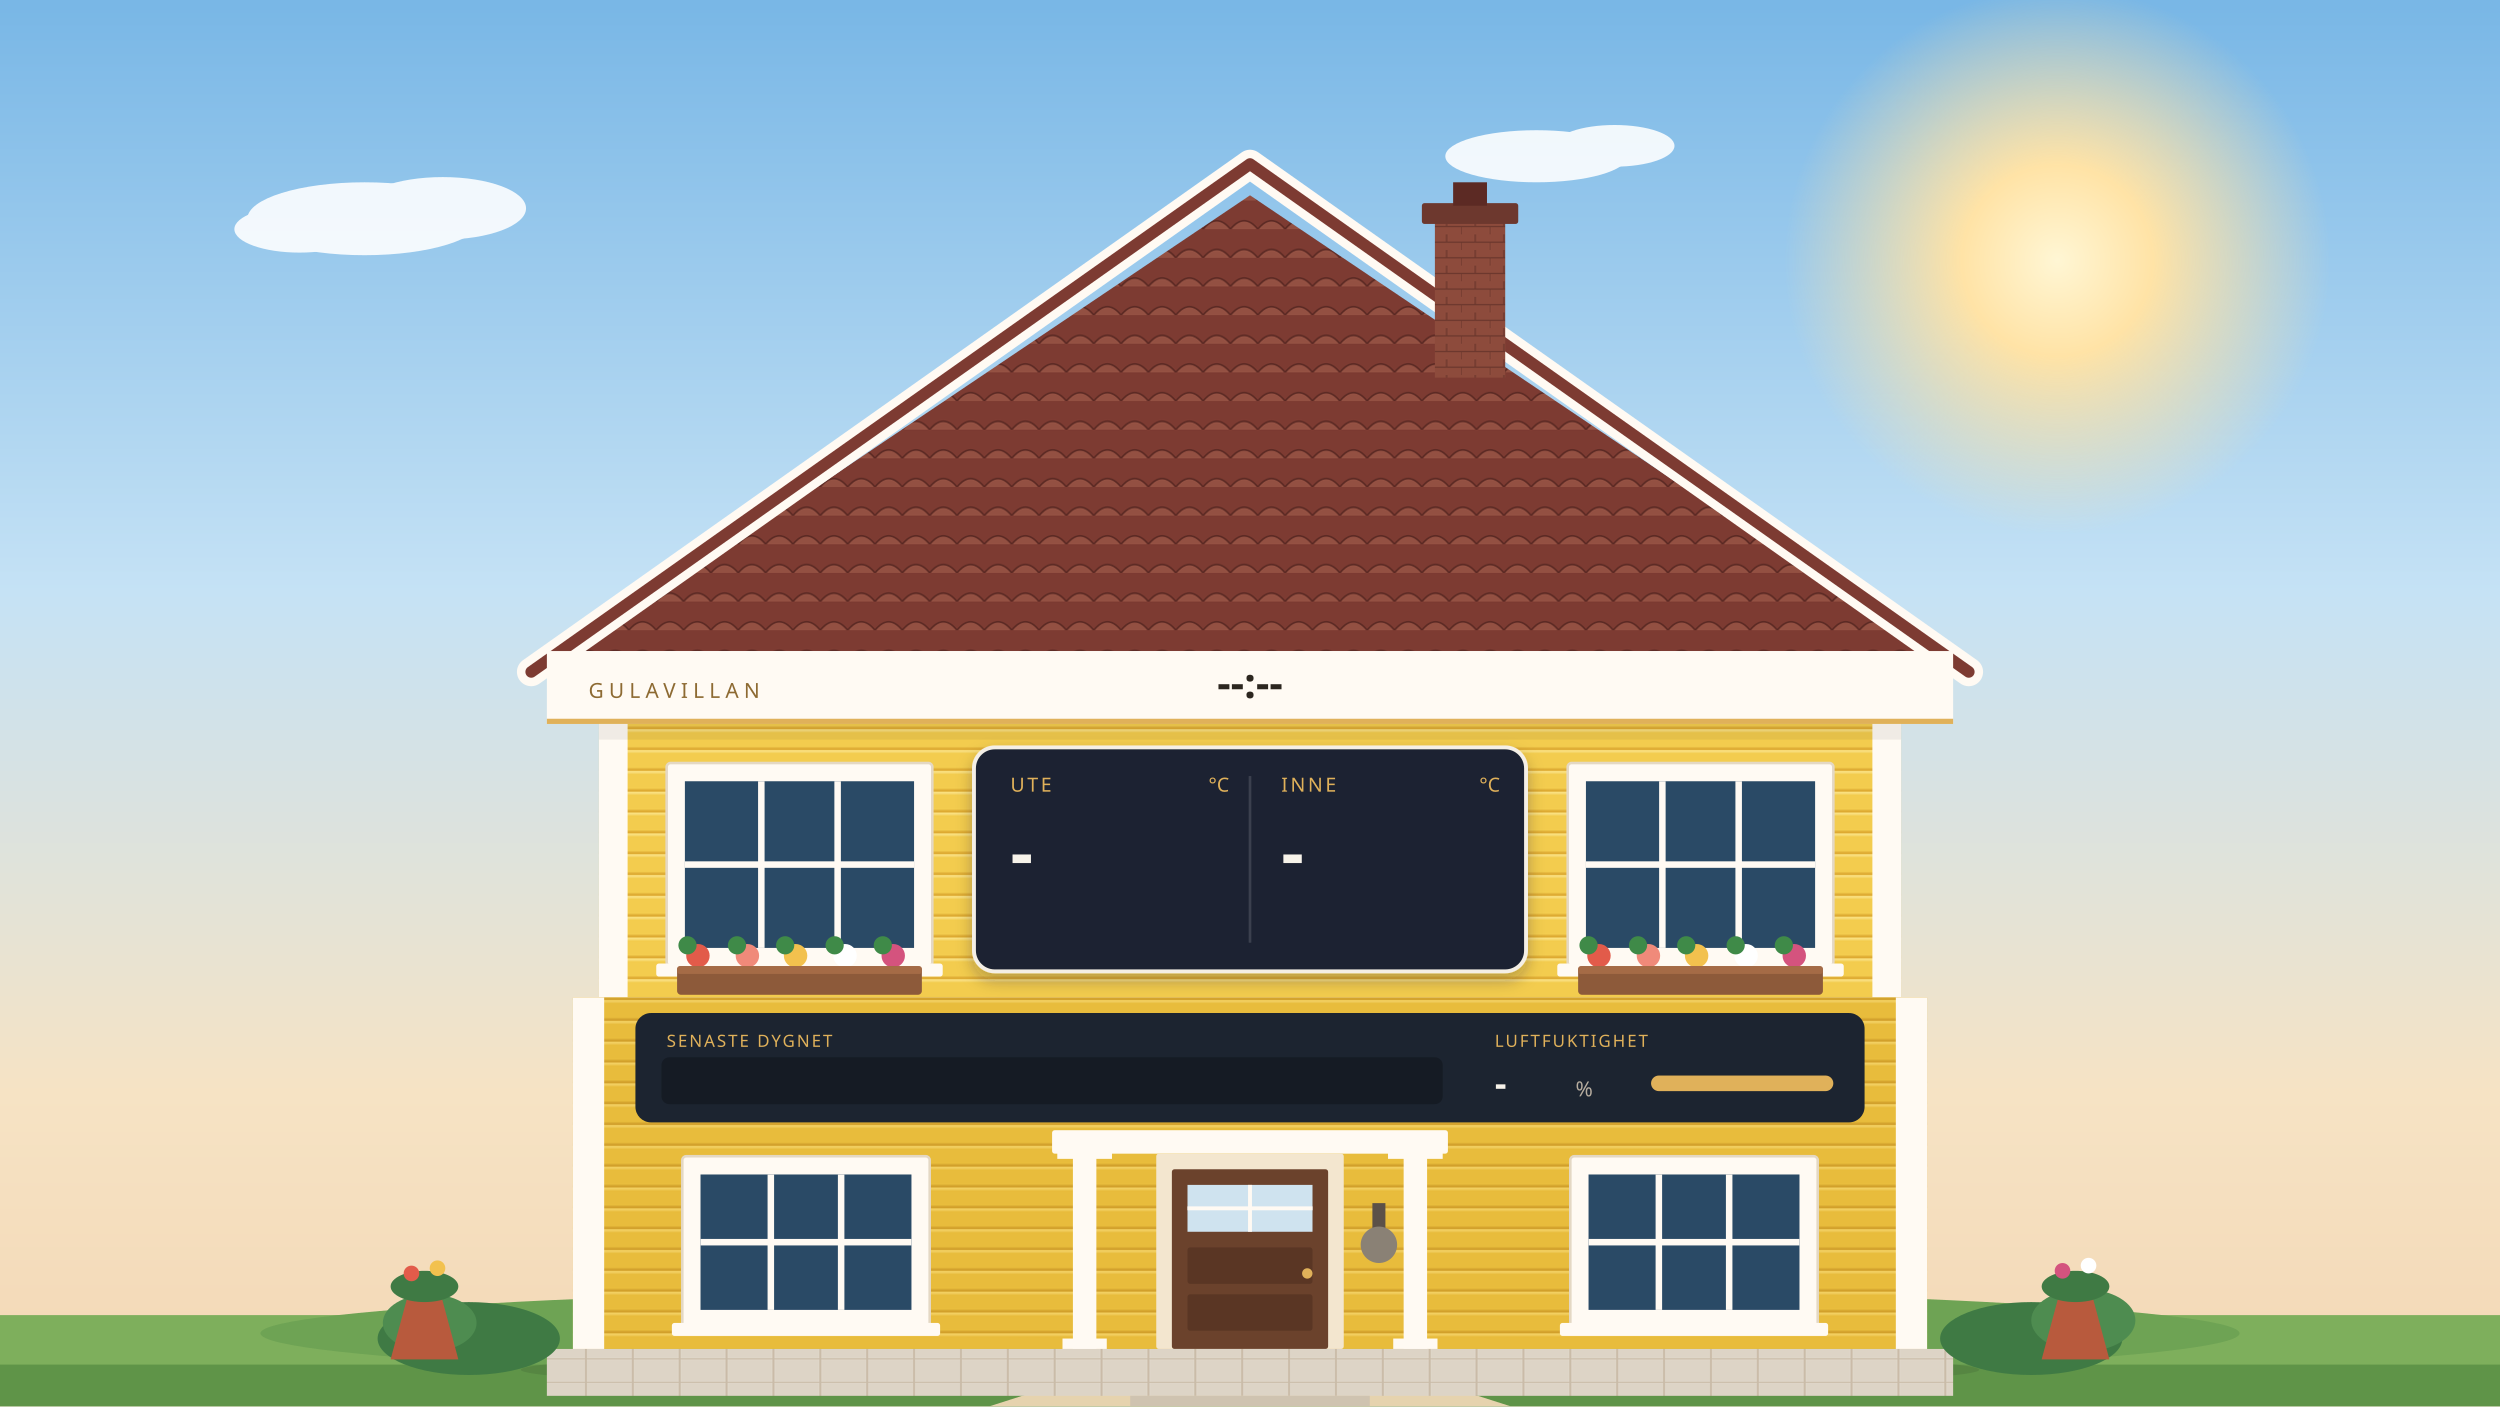
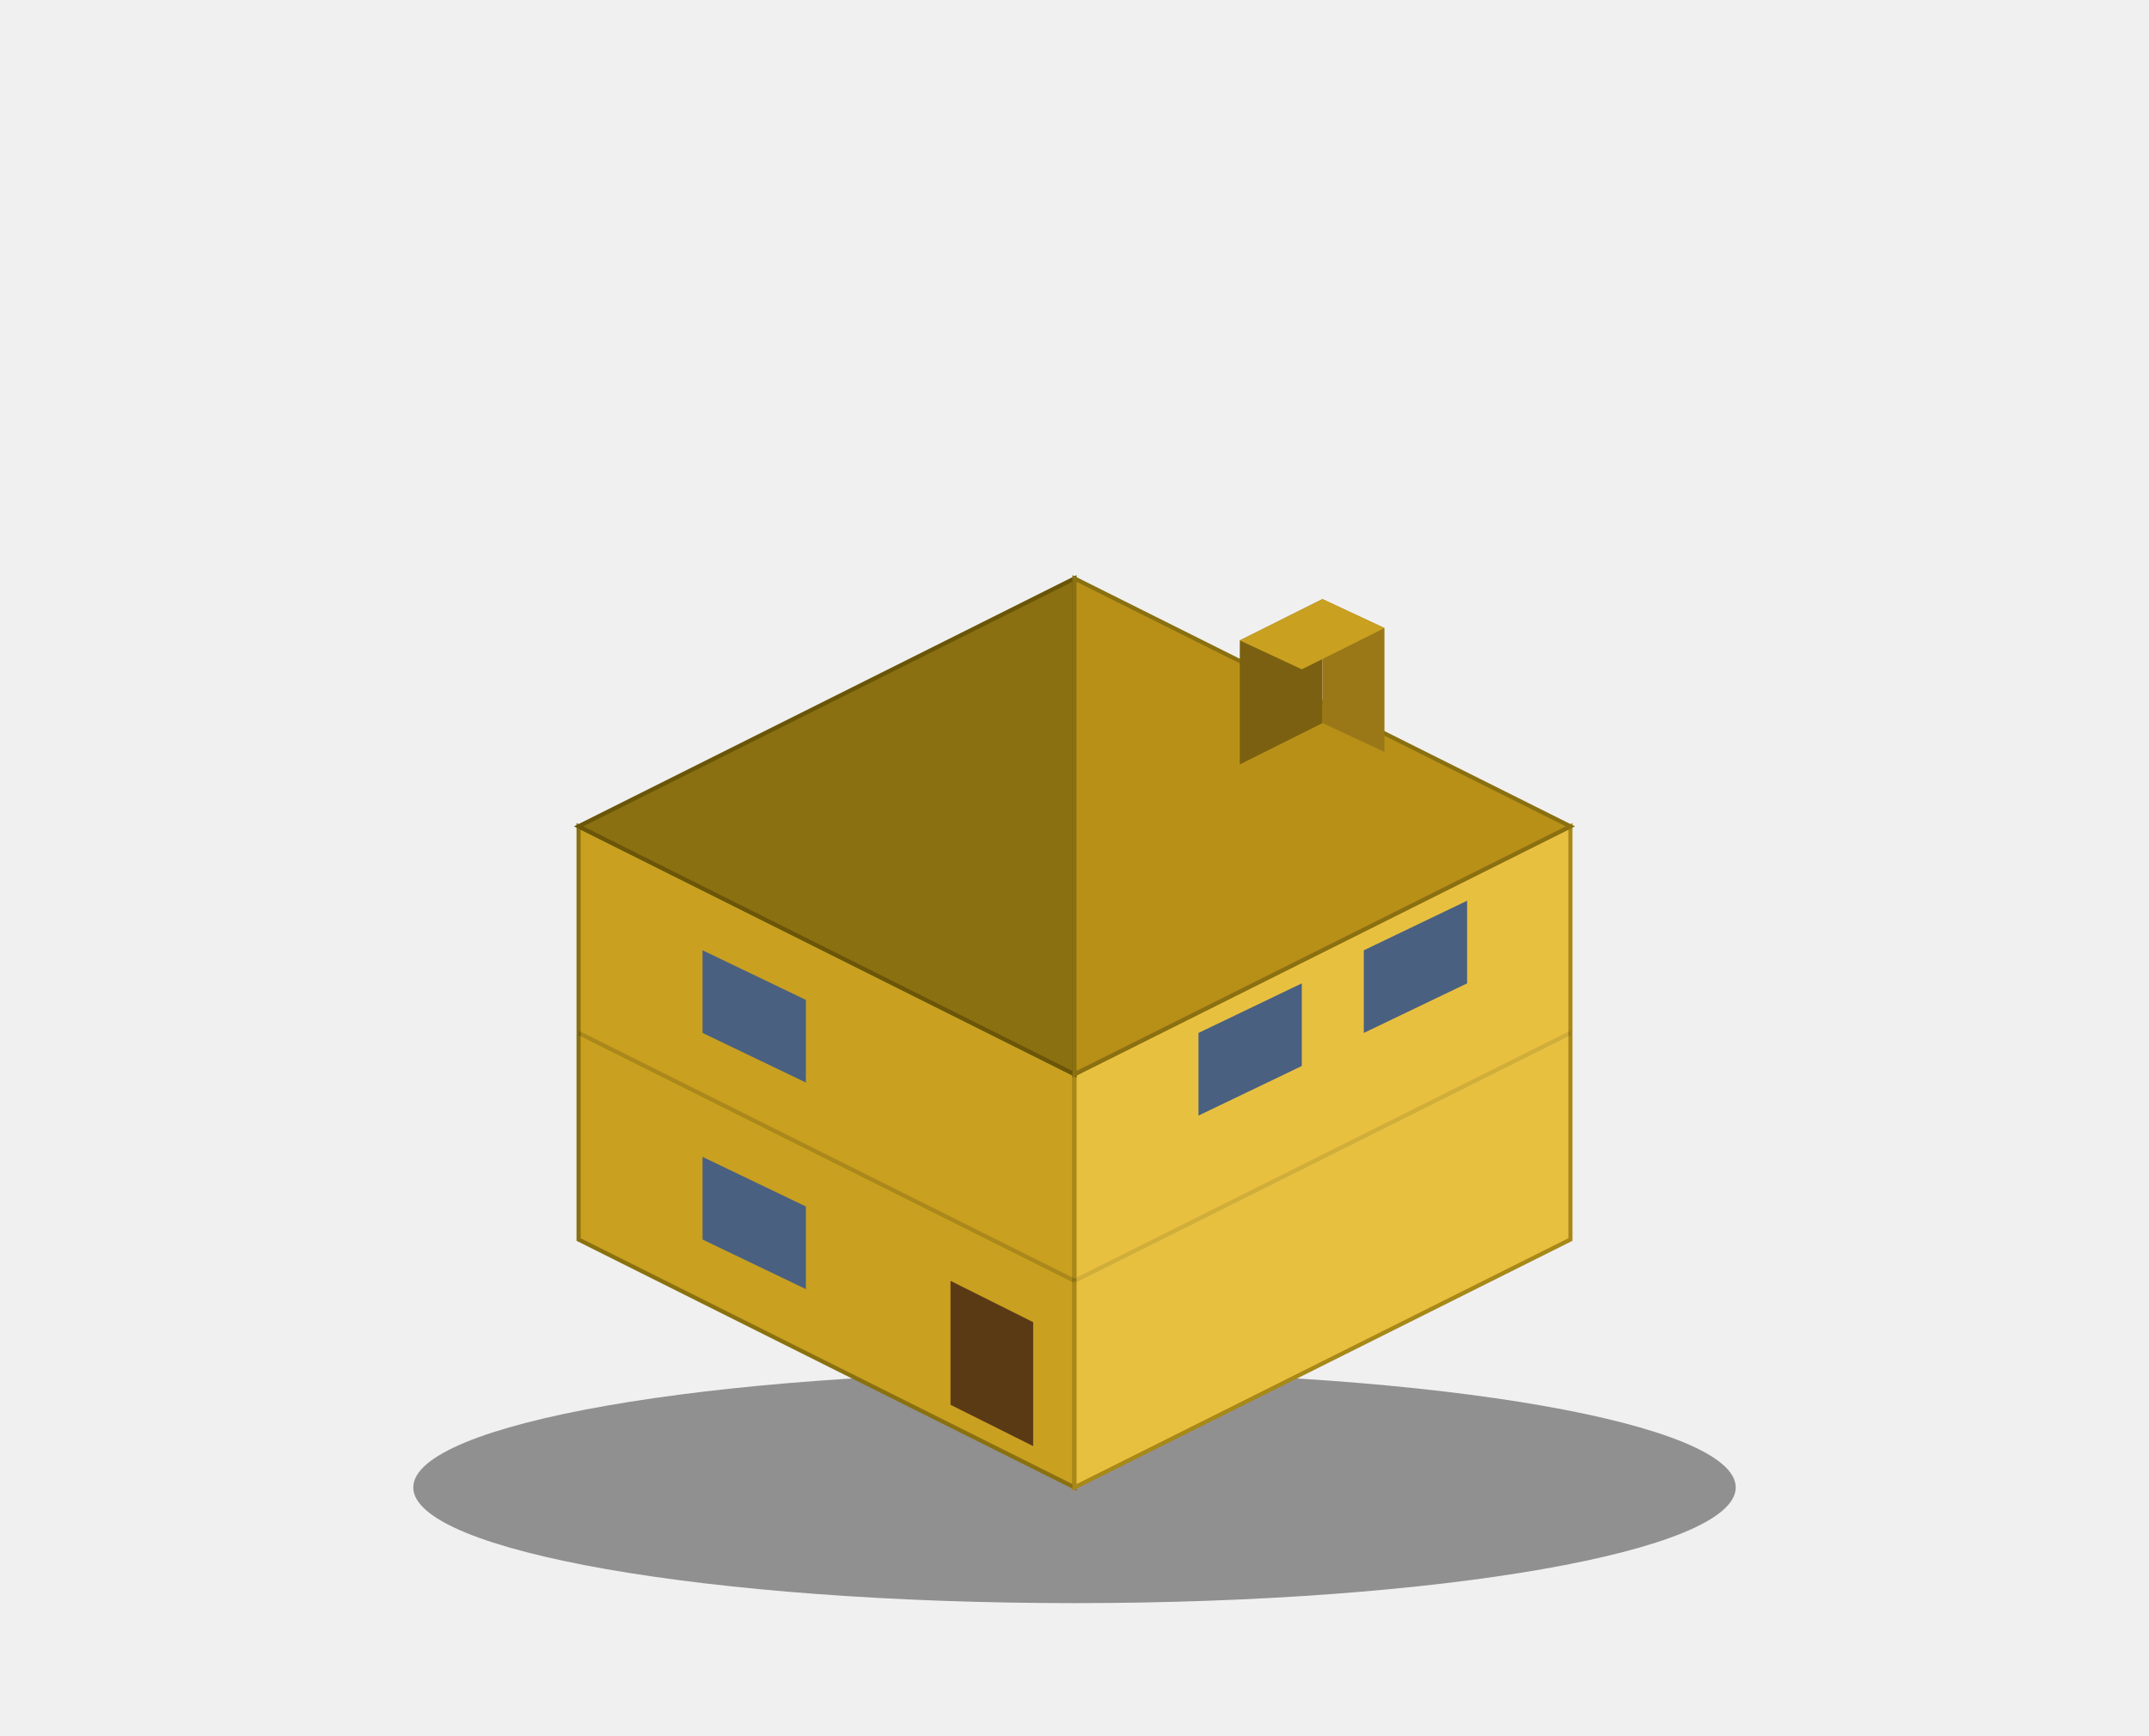
- <svg xmlns="http://www.w3.org/2000/svg" viewBox="0 0 1920 1080">
-   <defs>
-     <linearGradient id="sky" x1="0" y1="0" x2="0" y2="1">
-       <stop offset="0" stop-color="#79b7e6" />
-       <stop offset="0.42" stop-color="#c5e2f5" />
-       <stop offset="0.78" stop-color="#f6e3c4" />
-       <stop offset="1" stop-color="#f3d7b5" />
-     </linearGradient>
-     <radialGradient id="sun" cx="0.5" cy="0.5" r="0.5">
-       <stop offset="0" stop-color="#fff6d4" />
-       <stop offset="0.35" stop-color="#ffe3a6" />
-       <stop offset="1" stop-color="#ffe3a6" stop-opacity="0" />
-     </radialGradient>
-     <pattern id="siding" width="10" height="16" patternUnits="userSpaceOnUse">
-       <rect width="10" height="16" fill="#f3cc4e" />
-       <rect y="0" width="10" height="2" fill="#f8dc78" />
-       <rect y="14" width="10" height="2" fill="#e0ae36" />
-     </pattern>
-     <pattern id="siding-deep" width="10" height="16" patternUnits="userSpaceOnUse">
-       <rect width="10" height="16" fill="#e8bc3c" />
-       <rect y="0" width="10" height="2" fill="#f0cc5c" />
-       <rect y="14" width="10" height="2" fill="#d4a32e" />
-     </pattern>
-     <pattern id="tiles" width="42" height="22" patternUnits="userSpaceOnUse">
-       <rect width="42" height="22" fill="#7d3b32" />
-       <path d="M0 22 Q10.5 8 21 22 Q31.5 8 42 22 V22 H0 Z" fill="#935042" />
-       <path d="M0 22 Q10.5 9 21 22" fill="none" stroke="#5c2a24" stroke-width="1.3" />
-       <path d="M21 22 Q31.5 9 42 22" fill="none" stroke="#5c2a24" stroke-width="1.3" />
-     </pattern>
-     <pattern id="brick" width="22" height="12" patternUnits="userSpaceOnUse">
-       <rect width="22" height="12" fill="#8d4b3c" />
-       <path d="M0 6 H22 M11 0 V6 M0 6 V12" fill="none" stroke="#6d382e" stroke-width="1" />
-     </pattern>
-     <pattern id="stone" width="36" height="18" patternUnits="userSpaceOnUse">
-       <rect width="36" height="18" fill="#ddd4c6" />
-       <path d="M0 18 H36 M18 0 V18" fill="none" stroke="#c9bba8" stroke-width="1.4" />
-     </pattern>
-     <filter id="shadow" x="-30%" y="-30%" width="160%" height="170%">
-       <feDropShadow dx="0" dy="6" stdDeviation="6" flood-color="#1b2430" flood-opacity="0.28" />
-     </filter>
-     <clipPath id="name-l">
-       <rect x="768" y="694" width="184" height="32" />
-     </clipPath>
-     <clipPath id="name-r">
-       <rect x="976" y="694" width="184" height="32" />
-     </clipPath>
-   </defs>
-   <rect width="1920" height="1080" fill="url(#sky)" />
-   <circle cx="1580" cy="200" r="210" fill="url(#sun)" />
-   <g fill="#ffffff" opacity="0.88">
-     <ellipse cx="280" cy="168" rx="90" ry="28" />
-     <ellipse cx="340" cy="160" rx="64" ry="24" />
-     <ellipse cx="230" cy="176" rx="50" ry="18" />
-     <ellipse cx="1180" cy="120" rx="70" ry="20" />
-     <ellipse cx="1240" cy="112" rx="46" ry="16" />
+ <svg xmlns="http://www.w3.org/2000/svg" viewBox="0 0 520 420">
+   <ellipse cx="260" cy="360" rx="160" ry="28" fill="rgba(0,0,0,.4)" />
+   <path d="M140 200 L260 260 L260 360 L140 300 Z" fill="#c9a020" stroke="#8a7010" stroke-width="1" />
+   <path d="M260 260 L380 200 L380 300 L260 360 Z" fill="#e8c040" stroke="#a88818" stroke-width="1" />
+   <path d="M140 200 L260 140 L260 260 Z" fill="#8a7010" stroke="#6a5508" stroke-width="1" />
+   <path d="M260 140 L380 200 L260 260 Z" fill="#b89018" stroke="#8a7010" stroke-width="1" />
+   <path d="M300 155 L320 145 L320 175 L300 185 Z" fill="#7a6010" />
+   <path d="M320 145 L335 152 L335 182 L320 175 Z" fill="#9a7818" />
+   <path d="M300 155 L320 145 L335 152 L315 162 Z" fill="#c9a020" />
+   <line x1="140" y1="250" x2="260" y2="310" stroke="rgba(0,0,0,.15)" stroke-width="1" />
+   <line x1="260" y1="310" x2="380" y2="250" stroke="rgba(0,0,0,.1)" stroke-width="1" />
+   <g data-slot="light" data-index="0" data-action="toggle">
+     <path d="M155 218 L210 248 L210 275 L155 245 Z" fill="transparent" />
+     <path d="M170 230 L195 242 L195 262 L170 250 Z" fill="#4a6080" data-slot="light" data-index="0" data-widget="state-fill" data-on="#fff5a0" data-off="#4a6080" />
+     <ellipse cx="182" cy="248" rx="20" ry="8" fill="rgba(255,240,150,.25)" data-slot="light" data-index="0" data-widget="visible-on" style="display:none" />
  </g>
-   <rect y="1010" width="1920" height="70" fill="#7eaf5c" />
-   <ellipse cx="960" cy="1024" rx="760" ry="36" fill="#6ea354" />
-   <rect y="1048" width="1920" height="32" fill="#5f9448" />
-   <polygon points="860,1048 1060,1048 1160,1080 760,1080" fill="#e6d3ae" />
-   <g id="villa" font-family="system-ui, Segoe UI, sans-serif">
-     <ellipse cx="960" cy="1052" rx="560" ry="16" fill="#2c4a28" opacity="0.18" />
-     <polygon points="440,500 960,150 1480,500" fill="url(#tiles)" />
-     <polyline points="408,516 960,126 1512,516" fill="none" stroke="#fffaf3" stroke-width="22" stroke-linejoin="round" stroke-linecap="round" />
-     <polyline points="408,516 960,126 1512,516" fill="none" stroke="#7d3b32" stroke-width="9" stroke-linejoin="round" stroke-linecap="round" />
-     <g>
-       <rect x="1102" y="168" width="54" height="122" fill="url(#brick)" />
-       <rect x="1092" y="156" width="74" height="16" rx="2" fill="#6d382e" />
-       <rect x="1116" y="140" width="26" height="18" fill="#5c2a24" />
+   <g data-slot="light" data-index="1" data-action="toggle">
+     <path d="M155 268 L210 298 L210 325 L155 295 Z" fill="transparent" />
+     <path d="M170 280 L195 292 L195 312 L170 300 Z" fill="#4a6080" data-slot="light" data-index="1" data-widget="state-fill" data-on="#fff5a0" data-off="#4a6080" />
+     <ellipse cx="182" cy="298" rx="20" ry="8" fill="rgba(255,240,150,.25)" data-slot="light" data-index="1" data-widget="visible-on" style="display:none" />
+   </g>
+   <g data-slot="light" data-index="2" data-action="toggle">
+     <path d="M275 228 L330 258 L330 285 L275 255 Z" fill="transparent" />
+     <path d="M290 250 L315 238 L315 258 L290 270 Z" fill="#4a6080" data-slot="light" data-index="2" data-widget="state-fill" data-on="#fff5a0" data-off="#4a6080" />
+     <ellipse cx="302" cy="256" rx="18" ry="8" fill="rgba(255,240,150,.2)" data-slot="light" data-index="2" data-widget="visible-on" style="display:none" />
+   </g>
+   <g data-slot="light" data-index="3" data-action="toggle">
+     <path d="M315 205 L370 235 L370 255 L315 225 Z" fill="transparent" />
+     <path d="M330 230 L355 218 L355 238 L330 250 Z" fill="#4a6080" data-slot="light" data-index="3" data-widget="state-fill" data-on="#fff5a0" data-off="#4a6080" />
+     <ellipse cx="342" cy="232" rx="16" ry="7" fill="rgba(255,240,150,.2)" data-slot="light" data-index="3" data-widget="visible-on" style="display:none" />
+   </g>
+   <g data-slot="door">
+     <g data-slot="door" data-widget="visible-off">
+       <path d="M230 310 L250 320 L250 350 L230 340 Z" fill="#5a3a15" />
    </g>
-     <rect x="420" y="500" width="1080" height="56" fill="#fffaf3" />
-     <rect x="420" y="552" width="1080" height="4" fill="#e0b15a" />
-     <text x="452" y="536" fill="#8d6a32" font-size="16" letter-spacing="4">GULAVILLAN</text>
-     <text x="960" y="536" text-anchor="middle" fill="#2c261f" font-size="32" font-weight="700" data-widget="clock">--:--</text>
-     <text x="1468" y="534" text-anchor="end" fill="#4e463c" font-size="18" data-widget="date" />
-     <rect x="460" y="556" width="1000" height="210" fill="url(#siding)" />
-     <rect x="460" y="556" width="22" height="210" fill="#fffaf3" />
-     <rect x="1438" y="556" width="22" height="210" fill="#fffaf3" />
-     <rect x="460" y="556" width="1000" height="12" fill="#000" opacity="0.06" />
-     <g filter="url(#shadow)">
-       <rect x="748" y="574" width="424" height="172" rx="16" fill="#1c2430" stroke="#f4efe6" stroke-width="3" />
+     <g data-slot="door" data-widget="visible-on" style="display:none">
+       <path d="M230 310 L250 320 L250 350 L230 340 Z" fill="#2a2018" />
+       <path d="M208 302 L230 314 L230 344 L208 332 Z" fill="#5a3a15" />
    </g>
-     <line x1="960" y1="596" x2="960" y2="724" stroke="#ffffff" stroke-opacity="0.14" stroke-width="2" />
-     <text x="776" y="608" fill="#e0b15a" font-size="15" letter-spacing="2">UTE</text>
-     <text x="944" y="608" text-anchor="end" fill="#e0b15a" font-size="15" data-slot="outdoor" data-widget="unit">°C</text>
-     <text x="776" y="674" fill="#f7f3ea" font-size="54" font-weight="700" data-slot="outdoor" data-widget="value" data-decimals="1">-</text>
-     <text x="776" y="720" fill="#b7ad9f" font-size="14" clip-path="url(#name-l)" data-slot="outdoor" data-widget="name" />
-     <text x="984" y="608" fill="#e0b15a" font-size="15" letter-spacing="2">INNE</text>
-     <text x="1152" y="608" text-anchor="end" fill="#e0b15a" font-size="15" data-slot="indoor" data-widget="unit">°C</text>
-     <text x="984" y="674" fill="#f7f3ea" font-size="54" font-weight="700" data-slot="indoor" data-widget="value" data-decimals="1">-</text>
-     <text x="984" y="720" fill="#b7ad9f" font-size="14" clip-path="url(#name-r)" data-slot="indoor" data-widget="name" />
-     <g data-slot="light" data-index="0" data-action="toggle">
-       <rect x="512" y="586" width="204" height="156" rx="3" fill="#fffaf3" stroke="#e4d8c4" stroke-width="2" />
-       <rect x="526" y="600" width="176" height="128" fill="#2a4a66" data-slot="light" data-index="0" data-widget="state-fill" data-on="#ffe7a0" data-off="#2a4a66" />
-       <line x1="584.7" y1="600" x2="584.7" y2="728" stroke="#fffaf3" stroke-width="5" />
-       <line x1="643.3" y1="600" x2="643.3" y2="728" stroke="#fffaf3" stroke-width="5" />
-       <line x1="526" y1="664.0" x2="702" y2="664.0" stroke="#fffaf3" stroke-width="5" />
-       <rect x="504" y="740" width="220" height="10" rx="2" fill="#fffaf3" />
-     </g>
-     <g data-slot="light" data-index="1" data-action="toggle">
-       <rect x="1204" y="586" width="204" height="156" rx="3" fill="#fffaf3" stroke="#e4d8c4" stroke-width="2" />
-       <rect x="1218" y="600" width="176" height="128" fill="#2a4a66" data-slot="light" data-index="1" data-widget="state-fill" data-on="#ffe7a0" data-off="#2a4a66" />
-       <line x1="1276.7" y1="600" x2="1276.7" y2="728" stroke="#fffaf3" stroke-width="5" />
-       <line x1="1335.3" y1="600" x2="1335.3" y2="728" stroke="#fffaf3" stroke-width="5" />
-       <line x1="1218" y1="664.0" x2="1394" y2="664.0" stroke="#fffaf3" stroke-width="5" />
-       <rect x="1196" y="740" width="220" height="10" rx="2" fill="#fffaf3" />
-     </g>
-     <g>
-       <circle cx="536" cy="734" r="9" fill="#e25b4a" />
-       <circle cx="528" cy="726" r="7" fill="#3f8a48" />
-       <circle cx="574" cy="734" r="9" fill="#f08a7a" />
-       <circle cx="566" cy="726" r="7" fill="#3f8a48" />
-       <circle cx="611" cy="734" r="9" fill="#f2c14e" />
-       <circle cx="603" cy="726" r="7" fill="#3f8a48" />
-       <circle cx="649" cy="734" r="9" fill="#ffffff" />
-       <circle cx="641" cy="726" r="7" fill="#3f8a48" />
-       <circle cx="686" cy="734" r="9" fill="#d4537e" />
-       <circle cx="678" cy="726" r="7" fill="#3f8a48" />
-       <rect x="520" y="742" width="188" height="22" rx="3" fill="#8d5a3a" />
-       <rect x="520" y="742" width="188" height="6" rx="2" fill="#a56b46" />
-     </g>
-     <g>
-       <circle cx="1228" cy="734" r="9" fill="#e25b4a" />
-       <circle cx="1220" cy="726" r="7" fill="#3f8a48" />
-       <circle cx="1266" cy="734" r="9" fill="#f08a7a" />
-       <circle cx="1258" cy="726" r="7" fill="#3f8a48" />
-       <circle cx="1303" cy="734" r="9" fill="#f2c14e" />
-       <circle cx="1295" cy="726" r="7" fill="#3f8a48" />
-       <circle cx="1341" cy="734" r="9" fill="#ffffff" />
-       <circle cx="1333" cy="726" r="7" fill="#3f8a48" />
-       <circle cx="1378" cy="734" r="9" fill="#d4537e" />
-       <circle cx="1370" cy="726" r="7" fill="#3f8a48" />
-       <rect x="1212" y="742" width="188" height="22" rx="3" fill="#8d5a3a" />
-       <rect x="1212" y="742" width="188" height="6" rx="2" fill="#a56b46" />
-     </g>
-     <rect x="440" y="766" width="1040" height="270" fill="url(#siding-deep)" />
-     <rect x="440" y="766" width="24" height="270" fill="#fffaf3" />
-     <rect x="1456" y="766" width="24" height="270" fill="#fffaf3" />
-     <g data-slot="light" data-index="2" data-action="toggle">
-       <rect x="524" y="888" width="190" height="132" rx="3" fill="#fffaf3" stroke="#e4d8c4" stroke-width="2" />
-       <rect x="538" y="902" width="162" height="104" fill="#2a4a66" data-slot="light" data-index="2" data-widget="state-fill" data-on="#ffe7a0" data-off="#2a4a66" />
-       <line x1="592.0" y1="902" x2="592.0" y2="1006" stroke="#fffaf3" stroke-width="5" />
-       <line x1="646.0" y1="902" x2="646.0" y2="1006" stroke="#fffaf3" stroke-width="5" />
-       <line x1="538" y1="954.0" x2="700" y2="954.0" stroke="#fffaf3" stroke-width="5" />
-       <rect x="516" y="1016" width="206" height="10" rx="2" fill="#fffaf3" />
-     </g>
-     <g data-slot="light" data-index="3" data-action="toggle">
-       <rect x="1206" y="888" width="190" height="132" rx="3" fill="#fffaf3" stroke="#e4d8c4" stroke-width="2" />
-       <rect x="1220" y="902" width="162" height="104" fill="#2a4a66" data-slot="light" data-index="3" data-widget="state-fill" data-on="#ffe7a0" data-off="#2a4a66" />
-       <line x1="1274.0" y1="902" x2="1274.0" y2="1006" stroke="#fffaf3" stroke-width="5" />
-       <line x1="1328.0" y1="902" x2="1328.0" y2="1006" stroke="#fffaf3" stroke-width="5" />
-       <line x1="1220" y1="954.0" x2="1382" y2="954.0" stroke="#fffaf3" stroke-width="5" />
-       <rect x="1198" y="1016" width="206" height="10" rx="2" fill="#fffaf3" />
-     </g>
-     <rect x="488" y="778" width="944" height="84" rx="12" fill="#1c2430" />
-     <text x="512" y="804" fill="#e0b15a" font-size="13" letter-spacing="1.5">SENASTE DYGNET</text>
-     <rect x="508" y="812" width="600" height="36" rx="6" fill="#151b24" data-slot="outdoor" data-widget="sparkline" data-hours="24" data-stroke="#ffd36a" />
-     <text x="1148" y="804" fill="#e0b15a" font-size="13" letter-spacing="1.5">LUFTFUKTIGHET</text>
-     <text x="1148" y="842" fill="#f7f3ea" font-size="28" font-weight="700" data-slot="humidity" data-widget="value" data-decimals="0">-</text>
-     <text x="1210" y="842" fill="#b7ad9f" font-size="16" data-slot="humidity" data-widget="unit">%</text>
-     <rect x="1268" y="826" width="140" height="12" rx="6" fill="#151b24" />
-     <rect x="1268" y="826" width="140" height="12" rx="6" fill="#e0b15a" data-slot="humidity" data-widget="bar" data-min="0" data-max="100" />
-     <rect x="808" y="868" width="304" height="18" rx="2" fill="#fffaf3" />
-     <rect x="824" y="886" width="18" height="150" fill="#fffaf3" />
-     <rect x="812" y="880" width="42" height="10" fill="#fffaf3" />
-     <rect x="816" y="1028" width="34" height="8" fill="#fffaf3" />
-     <rect x="1078" y="886" width="18" height="150" fill="#fffaf3" />
-     <rect x="1066" y="880" width="42" height="10" fill="#fffaf3" />
-     <rect x="1070" y="1028" width="34" height="8" fill="#fffaf3" />
-     <g data-slot="door">
-       <rect x="888" y="886" width="144" height="150" rx="2" fill="#f3e6cf" />
-       <g data-slot="door" data-widget="visible-off">
-         <rect x="900" y="898" width="120" height="138" rx="2" fill="#6b422c" />
-         <rect x="912" y="910" width="96" height="36" fill="#cfe3ef" />
-         <line x1="960" y1="910" x2="960" y2="946" stroke="#fffaf3" stroke-width="3" />
-         <line x1="912" y1="928" x2="1008" y2="928" stroke="#fffaf3" stroke-width="3" />
-         <rect x="912" y="958" width="96" height="28" rx="2" fill="#5a3624" />
-         <rect x="912" y="994" width="96" height="28" rx="2" fill="#5a3624" />
-         <circle cx="1004" cy="978" r="4" fill="#e0b15a" />
-       </g>
-       <g data-slot="door" data-widget="visible-on" style="display:none">
-         <rect x="900" y="898" width="120" height="138" fill="#241910" />
-         <rect x="916" y="914" width="70" height="106" fill="#ffe7a0" opacity="0.35" />
-         <polygon points="900,898 948,918 948,1036 900,1036" fill="#6b422c" />
-         <circle cx="940" cy="980" r="3.5" fill="#e0b15a" />
-       </g>
-     </g>
-     <g data-slot="light" data-index="4" data-action="toggle">
-       <rect x="1054" y="924" width="10" height="22" fill="#5c5148" />
-       <circle cx="1059" cy="956" r="14" fill="#8a8175" data-slot="light" data-index="4" data-widget="state-fill" data-on="#ffe7a0" data-off="#8a8175" />
-     </g>
-     <rect x="420" y="1036" width="1080" height="36" fill="url(#stone)" />
-     <rect x="868" y="1072" width="184" height="8" fill="#cfc3b0" />
-   </g>
-   <g>
-     <ellipse cx="360" cy="1028" rx="70" ry="28" fill="#3f7a44" />
-     <ellipse cx="330" cy="1016" rx="36" ry="22" fill="#4e8c50" />
-     <ellipse cx="1560" cy="1028" rx="70" ry="28" fill="#3f7a44" />
-     <ellipse cx="1600" cy="1014" rx="40" ry="24" fill="#4e8c50" />
-     <path d="M300 1044 L314 992 H338 L352 1044 Z" fill="#b85a3d" />
-     <ellipse cx="326" cy="988" rx="26" ry="12" fill="#3f7a44" />
-     <circle cx="316" cy="978" r="6" fill="#e25b4a" />
-     <circle cx="336" cy="974" r="6" fill="#f2c14e" />
-     <path d="M1568 1044 L1582 992 H1606 L1620 1044 Z" fill="#b85a3d" />
-     <ellipse cx="1594" cy="988" rx="26" ry="12" fill="#3f7a44" />
-     <circle cx="1584" cy="976" r="6" fill="#d4537e" />
-     <circle cx="1604" cy="972" r="6" fill="#ffffff" />
  </g>
</svg>
